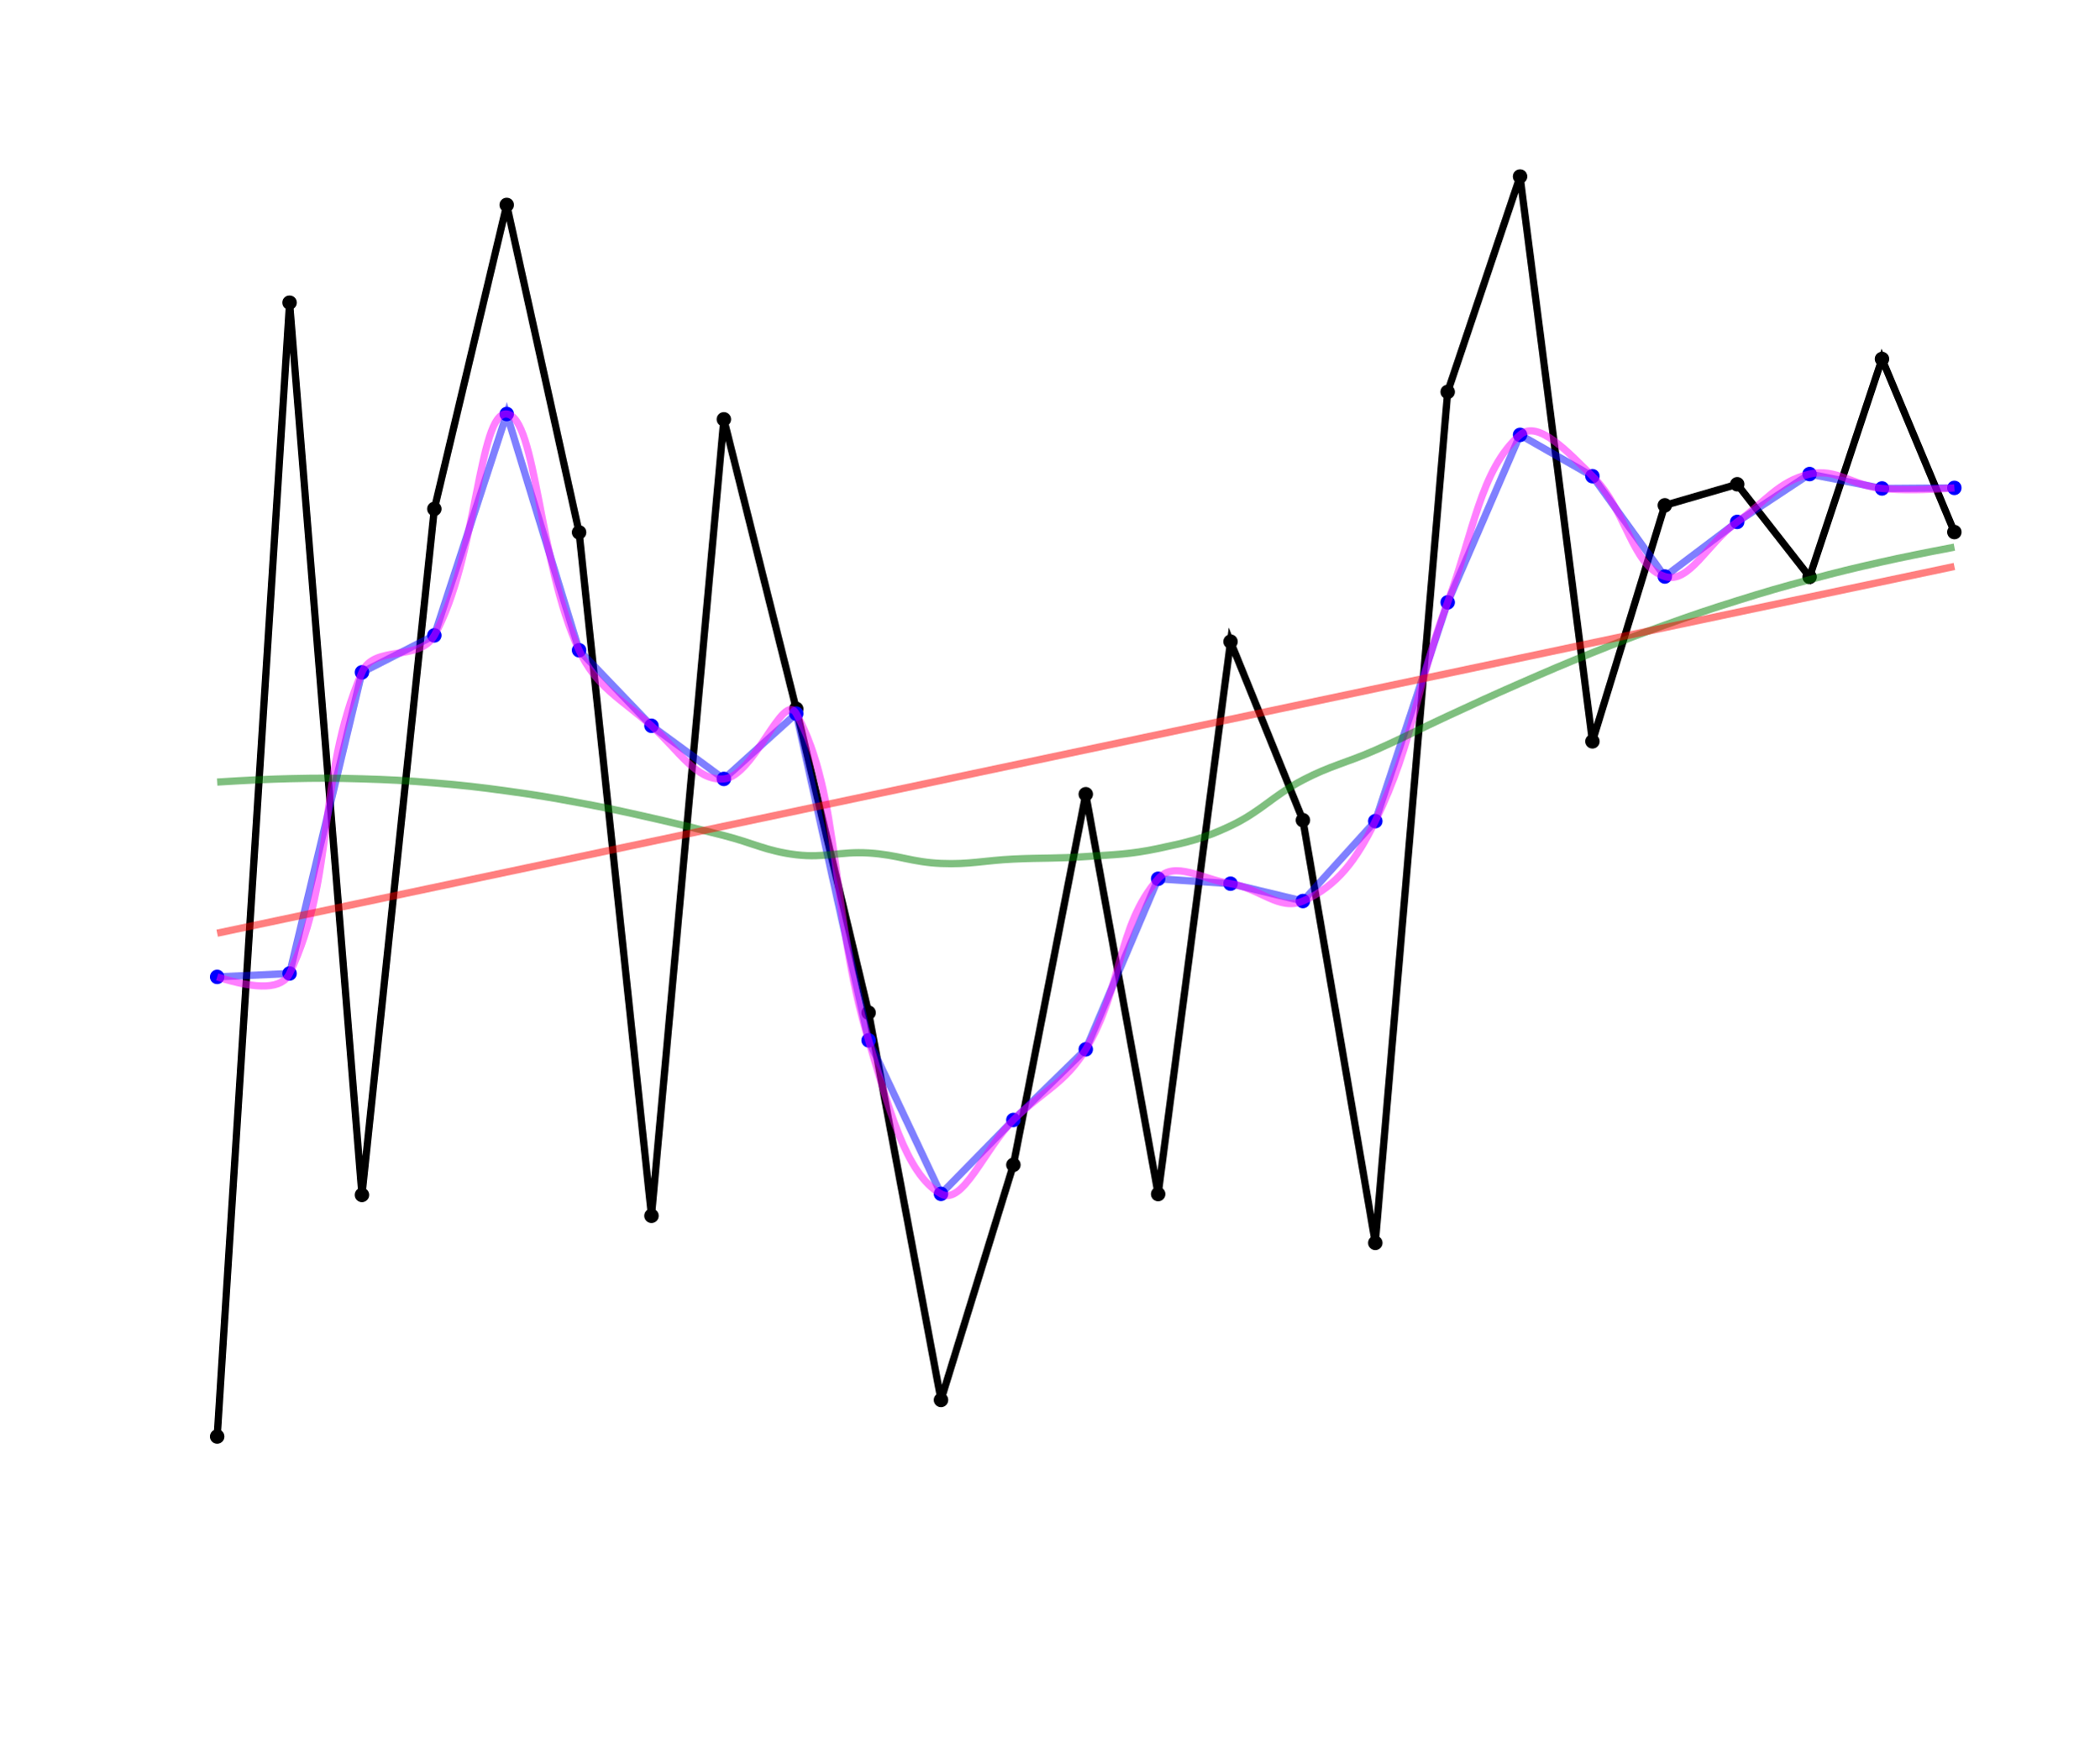
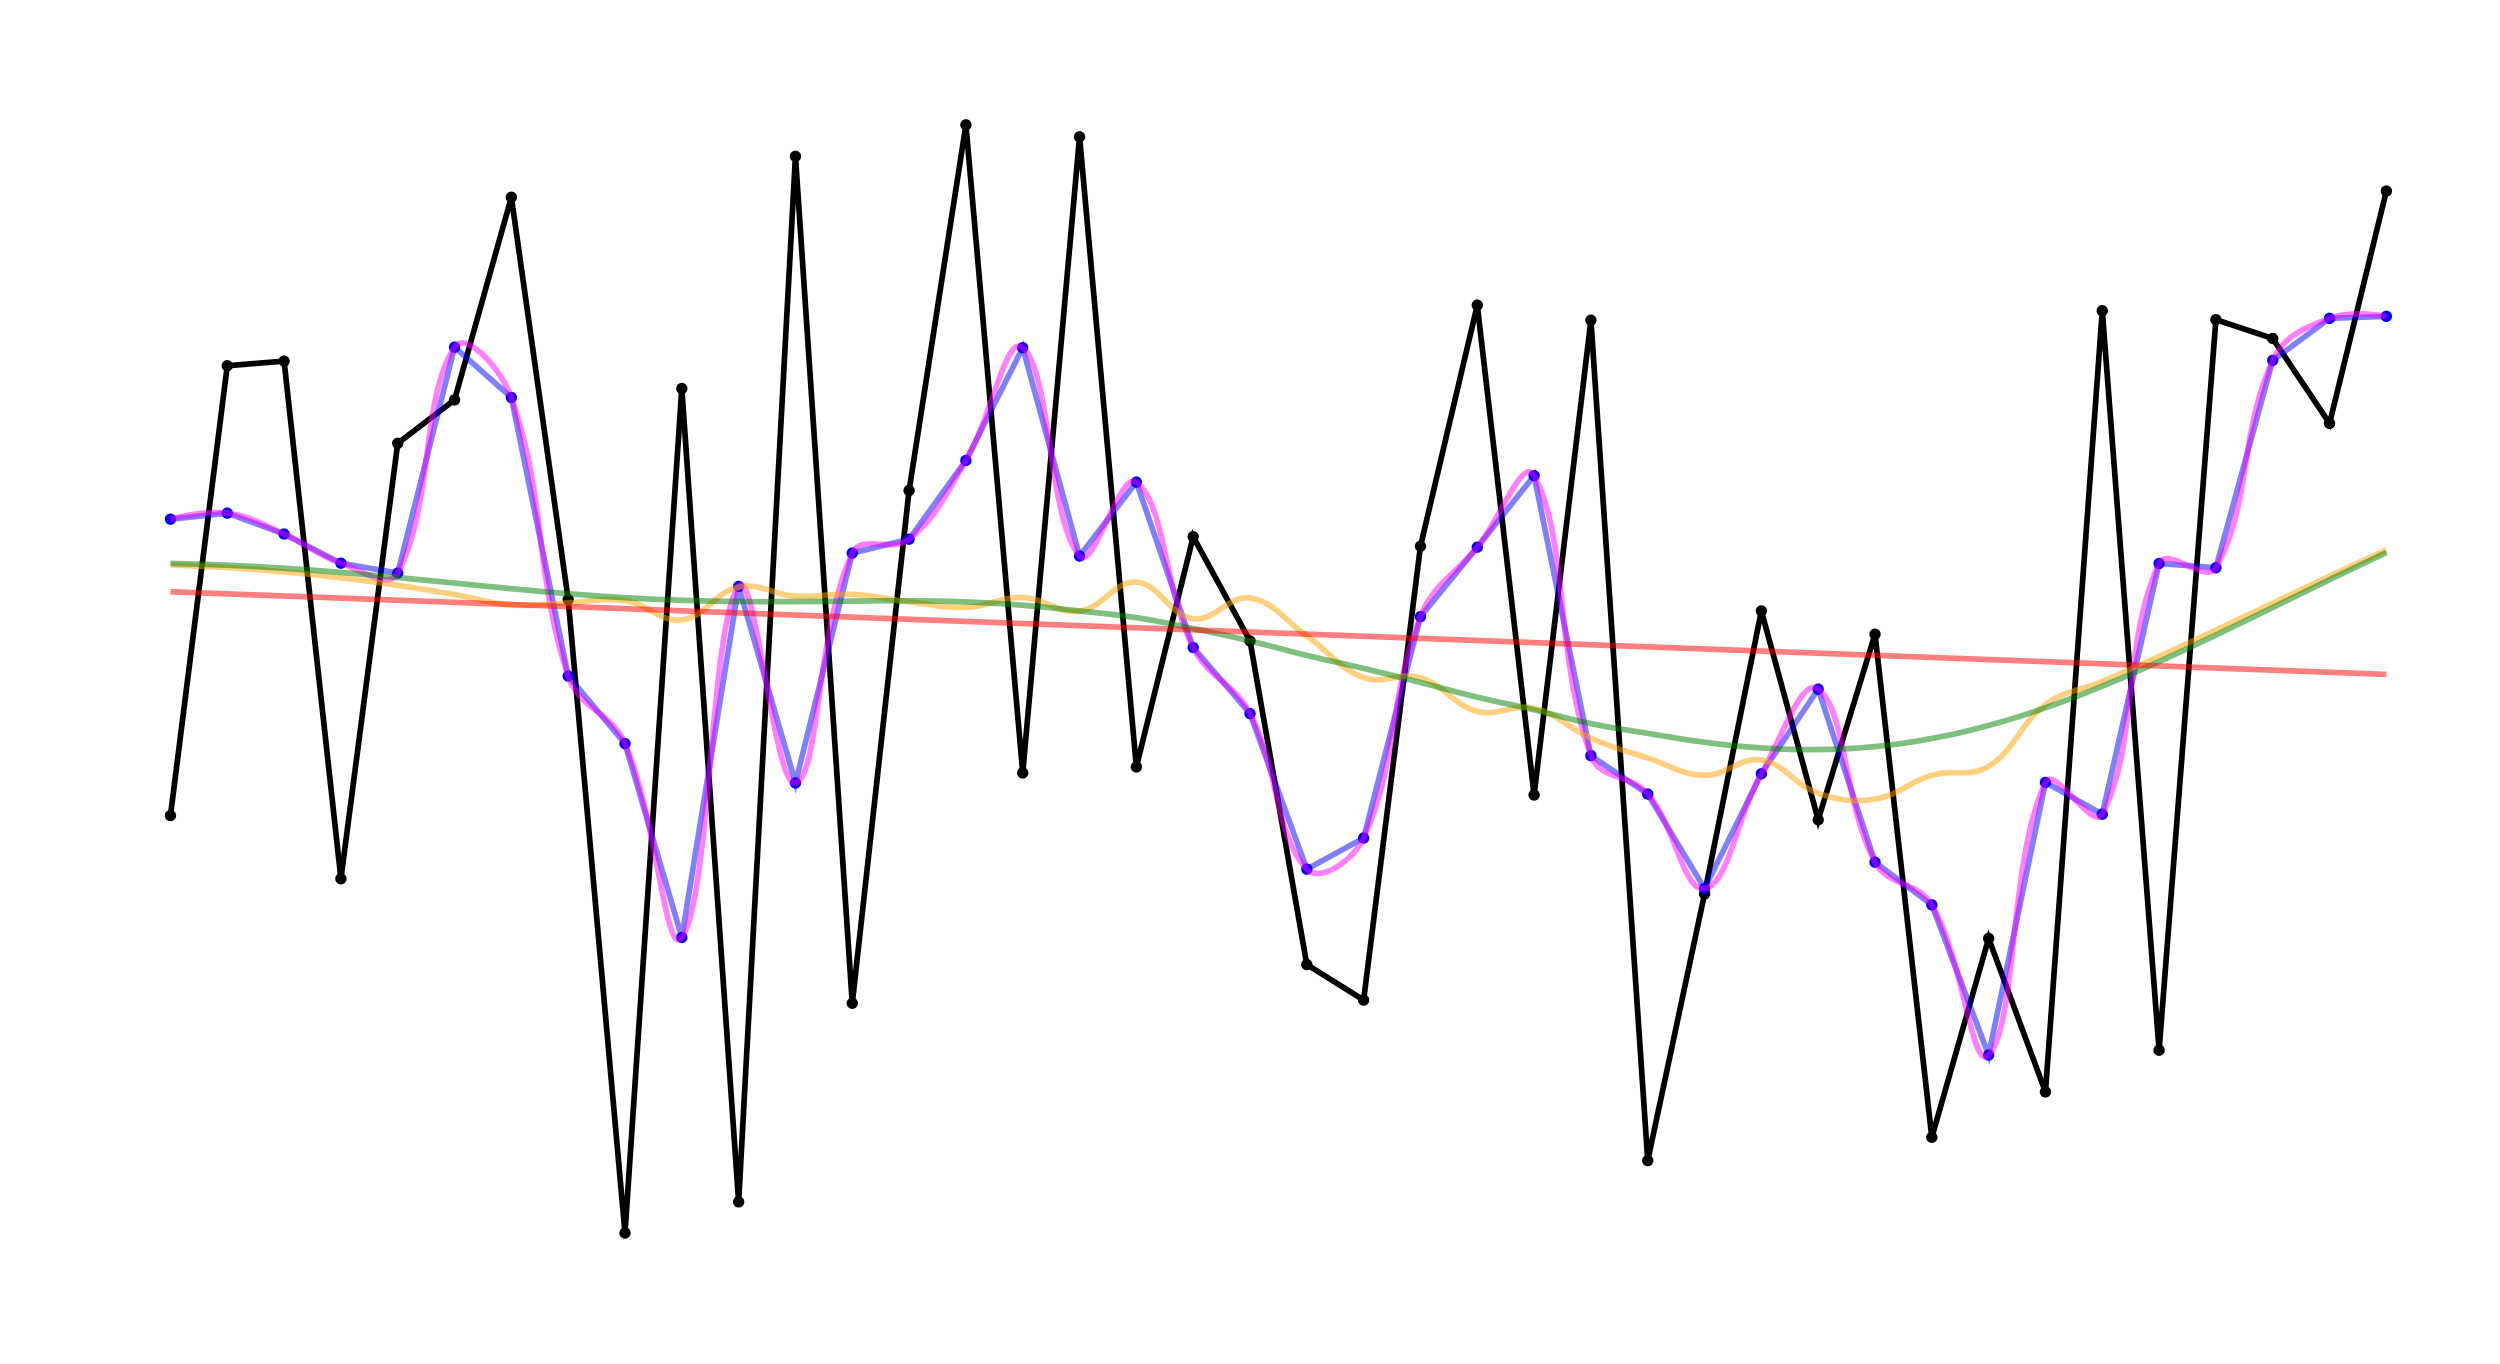
- <svg xmlns="http://www.w3.org/2000/svg" viewBox="-10 -110 145 120">
+ <svg xmlns="http://www.w3.org/2000/svg" viewBox="-10 -110 220 120">
  <style type="text/css">
                #small .spline {
                    stroke: fuchsia;
+                     stroke-width: 0.5;
+                     stroke-opacity: 0.5;
+                     fill: none;
+                 }
+                 #mid .spline {
+                     stroke: orange;
                    stroke-width: 0.5;
                    stroke-opacity: 0.5;
                    fill: none;
                }
                #default .spline {
                    stroke: green;
                    stroke-width: 0.5;
                    stroke-opacity: 0.5;
                    fill: none;
                }
                .regression {
                    stroke: red;
                    stroke-width: 0.5;
                    stroke-opacity: 0.5;
                    fill: none;
                }</style>
-   <circle cx="5" cy="-10.754" r="0.5" fill="black" />
-   <circle cx="10" cy="-89.094" r="0.5" fill="black" />
-   <circle cx="15" cy="-27.447" r="0.5" fill="black" />
-   <circle cx="20" cy="-74.841" r="0.5" fill="black" />
-   <circle cx="25" cy="-95.844" r="0.5" fill="black" />
-   <circle cx="30" cy="-73.222" r="0.5" fill="black" />
-   <circle cx="35" cy="-26.004" r="0.5" fill="black" />
-   <circle cx="40" cy="-81.031" r="0.5" fill="black" />
-   <circle cx="45" cy="-61.026" r="0.5" fill="black" />
-   <circle cx="50" cy="-40.035" r="0.5" fill="black" />
-   <circle cx="55" cy="-13.282" r="0.5" fill="black" />
-   <circle cx="60" cy="-29.524" r="0.5" fill="black" />
-   <circle cx="65" cy="-55.131" r="0.5" fill="black" />
-   <circle cx="70" cy="-27.505" r="0.5" fill="black" />
-   <circle cx="75" cy="-65.672" r="0.5" fill="black" />
-   <circle cx="80" cy="-53.336" r="0.5" fill="black" />
-   <circle cx="85" cy="-24.133" r="0.5" fill="black" />
-   <circle cx="90" cy="-82.926" r="0.5" fill="black" />
-   <circle cx="95" cy="-97.806" r="0.5" fill="black" />
-   <circle cx="100" cy="-58.782" r="0.5" fill="black" />
-   <circle cx="105" cy="-75.089" r="0.5" fill="black" />
-   <circle cx="110" cy="-76.544" r="0.5" fill="black" />
-   <circle cx="115" cy="-70.146" r="0.5" fill="black" />
-   <circle cx="120" cy="-85.2" r="0.5" fill="black" />
-   <circle cx="125" cy="-73.241" r="0.5" fill="black" />
-   <polyline points="5,-10.754 10,-89.094 15,-27.447 20,-74.841 25,-95.844 30,-73.222 35,-26.004 40,-81.031 45,-61.026 50,-40.035 55,-13.282 60,-29.524 65,-55.131 70,-27.505 75,-65.672 80,-53.336 85,-24.133 90,-82.926 95,-97.806 100,-58.782 105,-75.089 110,-76.544 115,-70.146 120,-85.2 125,-73.241" stroke="black" stroke-width="0.5" fill="none" />
-   <circle cx="5" cy="-42.51" r="0.5" fill="blue" />
-   <circle cx="10" cy="-42.744" r="0.5" fill="blue" />
-   <circle cx="15" cy="-63.551" r="0.5" fill="blue" />
-   <circle cx="20" cy="-66.103" r="0.5" fill="blue" />
-   <circle cx="25" cy="-81.399" r="0.5" fill="blue" />
-   <circle cx="30" cy="-65.078" r="0.5" fill="blue" />
-   <circle cx="35" cy="-59.858" r="0.5" fill="blue" />
-   <circle cx="40" cy="-56.187" r="0.5" fill="blue" />
-   <circle cx="45" cy="-60.699" r="0.5" fill="blue" />
-   <circle cx="50" cy="-38.127" r="0.5" fill="blue" />
-   <circle cx="55" cy="-27.518" r="0.5" fill="blue" />
-   <circle cx="60" cy="-32.625" r="0.5" fill="blue" />
-   <circle cx="65" cy="-37.505" r="0.5" fill="blue" />
-   <circle cx="70" cy="-49.289" r="0.5" fill="blue" />
-   <circle cx="75" cy="-48.95" r="0.5" fill="blue" />
-   <circle cx="80" cy="-47.751" r="0.5" fill="blue" />
-   <circle cx="85" cy="-53.269" r="0.5" fill="blue" />
-   <circle cx="90" cy="-68.386" r="0.5" fill="blue" />
-   <circle cx="95" cy="-79.958" r="0.5" fill="blue" />
-   <circle cx="100" cy="-77.102" r="0.5" fill="blue" />
-   <circle cx="105" cy="-70.171" r="0.5" fill="blue" />
-   <circle cx="110" cy="-73.944" r="0.5" fill="blue" />
-   <circle cx="115" cy="-77.249" r="0.5" fill="blue" />
-   <circle cx="120" cy="-76.256" r="0.5" fill="blue" />
-   <circle cx="125" cy="-76.295" r="0.5" fill="blue" />
-   <polyline points="5,-42.51 10,-42.744 15,-63.551 20,-66.103 25,-81.399 30,-65.078 35,-59.858 40,-56.187 45,-60.699 50,-38.127 55,-27.518 60,-32.625 65,-37.505 70,-49.289 75,-48.95 80,-47.751 85,-53.269 90,-68.386 95,-79.958 100,-77.102 105,-70.171 110,-73.944 115,-77.249 120,-76.256 125,-76.295" stroke="blue" stroke-width="0.5" fill="none" stroke-opacity="0.5" />
+   <circle cx="5" cy="-38.228" r="0.5" fill="black" />
+   <circle cx="10" cy="-77.815" r="0.5" fill="black" />
+   <circle cx="15" cy="-78.224" r="0.5" fill="black" />
+   <circle cx="20" cy="-32.668" r="0.5" fill="black" />
+   <circle cx="25" cy="-70.987" r="0.5" fill="black" />
+   <circle cx="30" cy="-74.812" r="0.5" fill="black" />
+   <circle cx="35" cy="-92.643" r="0.5" fill="black" />
+   <circle cx="40" cy="-57.243" r="0.5" fill="black" />
+   <circle cx="45" cy="-1.495" r="0.5" fill="black" />
+   <circle cx="50" cy="-75.81" r="0.5" fill="black" />
+   <circle cx="55" cy="-4.235" r="0.5" fill="black" />
+   <circle cx="60" cy="-96.242" r="0.5" fill="black" />
+   <circle cx="65" cy="-21.713" r="0.5" fill="black" />
+   <circle cx="70" cy="-66.836" r="0.5" fill="black" />
+   <circle cx="75" cy="-99.011" r="0.5" fill="black" />
+   <circle cx="80" cy="-41.986" r="0.5" fill="black" />
+   <circle cx="85" cy="-97.958" r="0.5" fill="black" />
+   <circle cx="90" cy="-42.511" r="0.5" fill="black" />
+   <circle cx="95" cy="-62.767" r="0.5" fill="black" />
+   <circle cx="100" cy="-53.599" r="0.5" fill="black" />
+   <circle cx="105" cy="-25.118" r="0.5" fill="black" />
+   <circle cx="110" cy="-21.992" r="0.5" fill="black" />
+   <circle cx="115" cy="-61.927" r="0.5" fill="black" />
+   <circle cx="120" cy="-83.147" r="0.5" fill="black" />
+   <circle cx="125" cy="-40.039" r="0.5" fill="black" />
+   <circle cx="130" cy="-81.821" r="0.5" fill="black" />
+   <circle cx="135" cy="-7.871" r="0.5" fill="black" />
+   <circle cx="140" cy="-31.334" r="0.5" fill="black" />
+   <circle cx="145" cy="-56.237" r="0.5" fill="black" />
+   <circle cx="150" cy="-37.861" r="0.5" fill="black" />
+   <circle cx="155" cy="-54.192" r="0.5" fill="black" />
+   <circle cx="160" cy="-9.917" r="0.5" fill="black" />
+   <circle cx="165" cy="-27.421" r="0.5" fill="black" />
+   <circle cx="170" cy="-13.915" r="0.5" fill="black" />
+   <circle cx="175" cy="-82.657" r="0.5" fill="black" />
+   <circle cx="180" cy="-17.584" r="0.5" fill="black" />
+   <circle cx="185" cy="-81.869" r="0.5" fill="black" />
+   <circle cx="190" cy="-80.213" r="0.5" fill="black" />
+   <circle cx="195" cy="-72.744" r="0.5" fill="black" />
+   <circle cx="200" cy="-93.186" r="0.5" fill="black" />
+   <polyline points="5,-38.228 10,-77.815 15,-78.224 20,-32.668 25,-70.987 30,-74.812 35,-92.643 40,-57.243 45,-1.495 50,-75.81 55,-4.235 60,-96.242 65,-21.713 70,-66.836 75,-99.011 80,-41.986 85,-97.958 90,-42.511 95,-62.767 100,-53.599 105,-25.118 110,-21.992 115,-61.927 120,-83.147 125,-40.039 130,-81.821 135,-7.871 140,-31.334 145,-56.237 150,-37.861 155,-54.192 160,-9.917 165,-27.421 170,-13.915 175,-82.657 180,-17.584 185,-81.869 190,-80.213 195,-72.744 200,-93.186" stroke="black" stroke-width="0.5" fill="none" />
+   <circle cx="5" cy="-64.31" r="0.5" fill="blue" />
+   <circle cx="10" cy="-64.843" r="0.5" fill="blue" />
+   <circle cx="15" cy="-63.005" r="0.5" fill="blue" />
+   <circle cx="20" cy="-60.439" r="0.5" fill="blue" />
+   <circle cx="25" cy="-59.566" r="0.5" fill="blue" />
+   <circle cx="30" cy="-79.45" r="0.5" fill="blue" />
+   <circle cx="35" cy="-75.018" r="0.5" fill="blue" />
+   <circle cx="40" cy="-50.506" r="0.5" fill="blue" />
+   <circle cx="45" cy="-44.559" r="0.5" fill="blue" />
+   <circle cx="50" cy="-27.505" r="0.5" fill="blue" />
+   <circle cx="55" cy="-58.398" r="0.5" fill="blue" />
+   <circle cx="60" cy="-41.101" r="0.5" fill="blue" />
+   <circle cx="65" cy="-61.33" r="0.5" fill="blue" />
+   <circle cx="70" cy="-62.549" r="0.5" fill="blue" />
+   <circle cx="75" cy="-69.477" r="0.5" fill="blue" />
+   <circle cx="80" cy="-79.4" r="0.5" fill="blue" />
+   <circle cx="85" cy="-61.067" r="0.5" fill="blue" />
+   <circle cx="90" cy="-67.576" r="0.5" fill="blue" />
+   <circle cx="95" cy="-53.025" r="0.5" fill="blue" />
+   <circle cx="100" cy="-47.205" r="0.5" fill="blue" />
+   <circle cx="105" cy="-33.513" r="0.5" fill="blue" />
+   <circle cx="110" cy="-36.25" r="0.5" fill="blue" />
+   <circle cx="115" cy="-55.73" r="0.5" fill="blue" />
+   <circle cx="120" cy="-61.848" r="0.5" fill="blue" />
+   <circle cx="125" cy="-68.146" r="0.5" fill="blue" />
+   <circle cx="130" cy="-43.502" r="0.5" fill="blue" />
+   <circle cx="135" cy="-40.125" r="0.5" fill="blue" />
+   <circle cx="140" cy="-31.811" r="0.5" fill="blue" />
+   <circle cx="145" cy="-41.907" r="0.5" fill="blue" />
+   <circle cx="150" cy="-49.353" r="0.5" fill="blue" />
+   <circle cx="155" cy="-34.125" r="0.5" fill="blue" />
+   <circle cx="160" cy="-30.372" r="0.5" fill="blue" />
+   <circle cx="165" cy="-17.153" r="0.5" fill="blue" />
+   <circle cx="170" cy="-41.148" r="0.5" fill="blue" />
+   <circle cx="175" cy="-38.35" r="0.5" fill="blue" />
+   <circle cx="180" cy="-60.415" r="0.5" fill="blue" />
+   <circle cx="185" cy="-60.036" r="0.5" fill="blue" />
+   <circle cx="190" cy="-78.288" r="0.5" fill="blue" />
+   <circle cx="195" cy="-81.986" r="0.5" fill="blue" />
+   <circle cx="200" cy="-82.16" r="0.5" fill="blue" />
+   <polyline points="5,-64.31 10,-64.843 15,-63.005 20,-60.439 25,-59.566 30,-79.45 35,-75.018 40,-50.506 45,-44.559 50,-27.505 55,-58.398 60,-41.101 65,-61.33 70,-62.549 75,-69.477 80,-79.4 85,-61.067 90,-67.576 95,-53.025 100,-47.205 105,-33.513 110,-36.25 115,-55.73 120,-61.848 125,-68.146 130,-43.502 135,-40.125 140,-31.811 145,-41.907 150,-49.353 155,-34.125 160,-30.372 165,-17.153 170,-41.148 175,-38.35 180,-60.415 185,-60.036 190,-78.288 195,-81.986 200,-82.16" stroke="blue" stroke-width="0.5" fill="none" stroke-opacity="0.5" />
  <g id="small">
    <g>
-       <path d="M5,-42.51 Q9.242,-41.148 10,-42.744 C13.242,-49.565 11.831,-56.149 15,-63.551 C15.831,-65.492 18.966,-64.256 20,-66.103 C22.966,-71.396 23.059,-81.598 25,-81.399 C27.059,-81.189 27.19,-71.131 30,-65.078 C31.19,-62.515 32.847,-61.772 35,-59.858 C36.847,-58.215 38.082,-56.026 40,-56.187 C42.082,-56.363 44.098,-62.329 45,-60.699 C48.098,-55.105 47.346,-46.933 50,-38.127 C51.346,-33.66 52.515,-28.885 55,-27.518 C56.515,-26.684 57.977,-30.605 60,-32.625 C61.977,-34.6 63.588,-35.152 65,-37.505 C67.588,-41.817 67.125,-45.999 70,-49.289 C71.125,-50.577 73.026,-49.254 75,-48.95 C77.026,-48.639 78.366,-47.046 80,-47.751 C82.366,-48.773 83.725,-50.639 85,-53.269 C87.725,-58.893 87.767,-62.428 90,-68.386 C91.767,-73.104 92.254,-77.565 95,-79.958 C96.254,-81.051 98.39,-78.678 100,-77.102 C102.39,-74.763 102.692,-70.9 105,-70.171 C106.692,-69.637 107.956,-72.497 110,-73.944 C111.956,-75.328 112.838,-76.749 115,-77.249 C116.838,-77.674 117.981,-76.449 120,-76.256 Q121.981,-76.067 125,-76.295" class="spline" />
+       <path d="M5,-64.31 Q8.058,-65.097 10,-64.843 C12.058,-64.574 13.053,-63.862 15,-63.005 C17.053,-62.1 17.898,-61.162 20,-60.439 C21.898,-59.787 24.206,-58.057 25,-59.566 C28.206,-65.661 26.983,-74.788 30,-79.45 C30.983,-80.969 34.157,-77.459 35,-75.018 C38.157,-65.881 36.948,-59.802 40,-50.506 C40.948,-47.619 43.783,-47.358 45,-44.559 C47.783,-38.158 48.551,-25.5 50,-27.505 C52.551,-31.036 52.461,-54.945 55,-58.398 C56.461,-60.384 58.146,-40.558 60,-41.101 C62.146,-41.731 61.792,-54.45 65,-61.33 C65.792,-63.029 68.496,-61.324 70,-62.549 C72.496,-64.582 73.261,-66.547 75,-69.477 C77.261,-73.287 78.524,-80.641 80,-79.4 C82.524,-77.277 82.207,-64.37 85,-61.067 C86.207,-59.64 88.608,-68.696 90,-67.576 C92.608,-65.479 92.331,-58.462 95,-53.025 C96.331,-50.313 98.621,-49.896 100,-47.205 C102.621,-42.092 102.124,-36.663 105,-33.513 C106.124,-32.281 109.117,-34.287 110,-36.25 C113.117,-43.174 112.128,-48.379 115,-55.73 C116.128,-58.618 118.018,-59.387 120,-61.848 C122.018,-64.353 124.031,-69.925 125,-68.146 C128.031,-62.586 126.774,-52.541 130,-43.502 C130.774,-41.333 133.466,-41.918 135,-40.125 C137.466,-37.242 138.149,-31.481 140,-31.811 C142.149,-32.194 142.773,-38 145,-41.907 C146.773,-45.017 148.565,-50.47 150,-49.353 C152.565,-47.357 152.122,-39.587 155,-34.125 C156.122,-31.995 158.773,-32.454 160,-30.372 C162.773,-25.666 163.537,-15.577 165,-17.153 C167.537,-19.887 166.758,-34.275 170,-41.148 C170.758,-42.754 174.192,-36.793 175,-38.35 C178.192,-44.5 176.726,-53.314 180,-60.415 C180.726,-61.989 184.162,-58.538 185,-60.036 C188.162,-65.687 186.989,-71.68 190,-78.288 C190.989,-80.46 192.783,-81.127 195,-81.986 Q196.783,-82.676 200,-82.16" class="spline" />
+     </g>
+   </g>
+   <g id="mid">
+     <g>
+       <path d="M5,-60.282 Q8.002,-60.173 10,-60.053 C12.002,-59.932 13.003,-59.858 15,-59.679 C17.003,-59.499 18.003,-59.394 20,-59.156 C22.003,-58.917 23.004,-58.781 25,-58.487 C27.004,-58.192 28.004,-58.027 30,-57.683 C32.004,-57.338 32.984,-56.913 35,-56.764 C36.984,-56.617 38,-56.864 40,-56.942 C42,-57.019 43.054,-57.443 45,-57.152 C47.054,-56.846 48.089,-55.223 50,-55.45 C52.089,-55.699 52.869,-57.897 55,-58.342 C56.869,-58.732 57.988,-57.67 60,-57.54 C61.988,-57.411 63.008,-57.794 65,-57.694 C67.008,-57.592 67.996,-57.263 70,-57.036 C71.996,-56.809 73.01,-56.483 75,-56.558 C77.01,-56.633 78.014,-57.48 80,-57.411 C82.014,-57.342 83.088,-55.952 85,-56.212 C87.088,-56.496 88.057,-58.899 90,-58.77 C92.057,-58.634 92.889,-55.842 95,-55.547 C96.889,-55.284 98.122,-57.658 100,-57.374 C102.122,-57.053 103.03,-55.412 105,-54.033 C107.03,-52.612 107.786,-51.188 110,-50.373 C111.786,-49.716 113.15,-50.905 115,-50.354 C117.15,-49.714 117.852,-47.973 120,-47.396 C121.852,-46.898 123.12,-48.109 125,-47.666 C127.12,-47.167 127.936,-45.944 130,-45.042 C131.936,-44.196 132.987,-43.953 135,-43.296 C136.987,-42.647 137.991,-41.811 140,-41.776 C141.991,-41.741 143.112,-43.419 145,-43.121 C147.112,-42.787 147.858,-40.933 150,-40.197 C151.858,-39.557 153.075,-39.378 155,-39.681 C157.075,-40.007 157.932,-41.173 160,-41.77 C161.932,-42.327 163.372,-41.554 165,-42.566 C167.372,-44.041 167.691,-46.263 170,-47.986 C171.691,-49.248 173.012,-49.183 175,-50.026 C177.012,-50.881 178.008,-51.331 180,-52.231 C182.008,-53.139 183.004,-53.612 185,-54.548 C187.004,-55.487 188,-55.971 190,-56.92 C192,-57.87 192.996,-58.353 195,-59.296 Q196.996,-60.235 200,-61.625" class="spline" />
    </g>
  </g>
  <g id="default">
    <g>
-       <path d="M5,-55.97 Q7.999,-56.16 10,-56.204 C11.999,-56.249 13.002,-56.25 15,-56.192 C17.002,-56.133 18.005,-56.078 20,-55.912 C22.005,-55.745 23.007,-55.631 25,-55.358 C27.007,-55.083 28.008,-54.912 30,-54.542 C32.008,-54.168 33.008,-53.948 35,-53.497 C37.008,-53.042 38.005,-52.785 40,-52.276 C42.005,-51.765 42.966,-51.193 45,-50.948 C46.966,-50.711 48.01,-51.191 50,-51.072 C52.01,-50.951 52.991,-50.433 55,-50.348 C56.991,-50.264 57.999,-50.556 60,-50.651 C61.999,-50.746 63.006,-50.676 65,-50.822 C67.006,-50.968 68.04,-50.966 70,-51.382 C72.04,-51.814 73.122,-52.053 75,-52.942 C77.122,-53.946 77.91,-55.019 80,-56.113 C81.91,-57.112 83.022,-57.301 85,-58.175 C87.022,-59.068 87.993,-59.604 90,-60.532 C91.993,-61.453 92.989,-61.917 95,-62.797 C96.989,-63.667 97.986,-64.098 100,-64.908 C101.986,-65.707 102.986,-66.095 105,-66.819 C106.986,-67.533 107.987,-67.873 110,-68.504 C111.987,-69.128 112.989,-69.418 115,-69.956 C116.989,-70.489 117.991,-70.732 120,-71.183 Q121.991,-71.63 125,-72.201" class="spline" />
+       <path d="M5,-60.421 Q8.001,-60.348 10,-60.262 C12.001,-60.177 13.001,-60.121 15,-59.994 C17.001,-59.866 18.001,-59.788 20,-59.625 C22.001,-59.462 23.001,-59.366 25,-59.179 C27.001,-58.991 28,-58.884 30,-58.687 C32,-58.491 32.999,-58.383 35,-58.196 C36.999,-58.009 37.999,-57.911 40,-57.752 C41.999,-57.594 42.999,-57.518 45,-57.401 C46.999,-57.285 47.999,-57.238 50,-57.171 C51.999,-57.103 53,-57.087 55,-57.065 C57,-57.043 58,-57.052 60,-57.06 C62,-57.067 63,-57.089 65,-57.103 C67,-57.117 68,-57.144 70,-57.129 C72,-57.115 73.001,-57.108 75,-57.03 C77.001,-56.952 78.003,-56.898 80,-56.739 C82.003,-56.579 83.002,-56.451 85,-56.233 C87.002,-56.014 88.011,-55.952 90,-55.645 C92.011,-55.334 93.005,-55.096 95,-54.687 C97.005,-54.276 98.008,-54.068 100,-53.596 C102.008,-53.12 102.994,-52.804 105,-52.319 C106.994,-51.837 108.005,-51.655 110,-51.18 C112.005,-50.703 113.003,-50.447 115,-49.941 C117.003,-49.434 117.992,-49.131 120,-48.648 C121.992,-48.169 123.005,-48.001 125,-47.537 C127.005,-47.07 127.985,-46.735 130,-46.318 C131.985,-45.907 132.998,-45.794 135,-45.466 C136.998,-45.14 137.993,-44.94 140,-44.683 C141.993,-44.427 142.995,-44.312 145,-44.182 C146.995,-44.053 148.001,-44.012 150,-44.037 C152.001,-44.061 153.009,-44.109 155,-44.303 C157.009,-44.5 158.016,-44.644 160,-45.013 C162.016,-45.388 163.02,-45.627 165,-46.163 C167.02,-46.71 168.021,-47.035 170,-47.719 C172.021,-48.417 173.018,-48.813 175,-49.617 C177.018,-50.437 178.013,-50.885 180,-51.778 C182.013,-52.684 183.007,-53.166 185,-54.115 C187.007,-55.072 188.001,-55.57 190,-56.543 C192.001,-57.518 192.996,-58.017 195,-58.987 Q196.996,-59.953 200,-61.384" class="spline" />
    </g>
  </g>
  <g>
-     <line x1="5" y1="-45.529" x2="125" y2="-70.867" class="regression" />
+     <line x1="5" y1="-57.923" x2="200" y2="-50.651" class="regression" />
  </g>
</svg>
